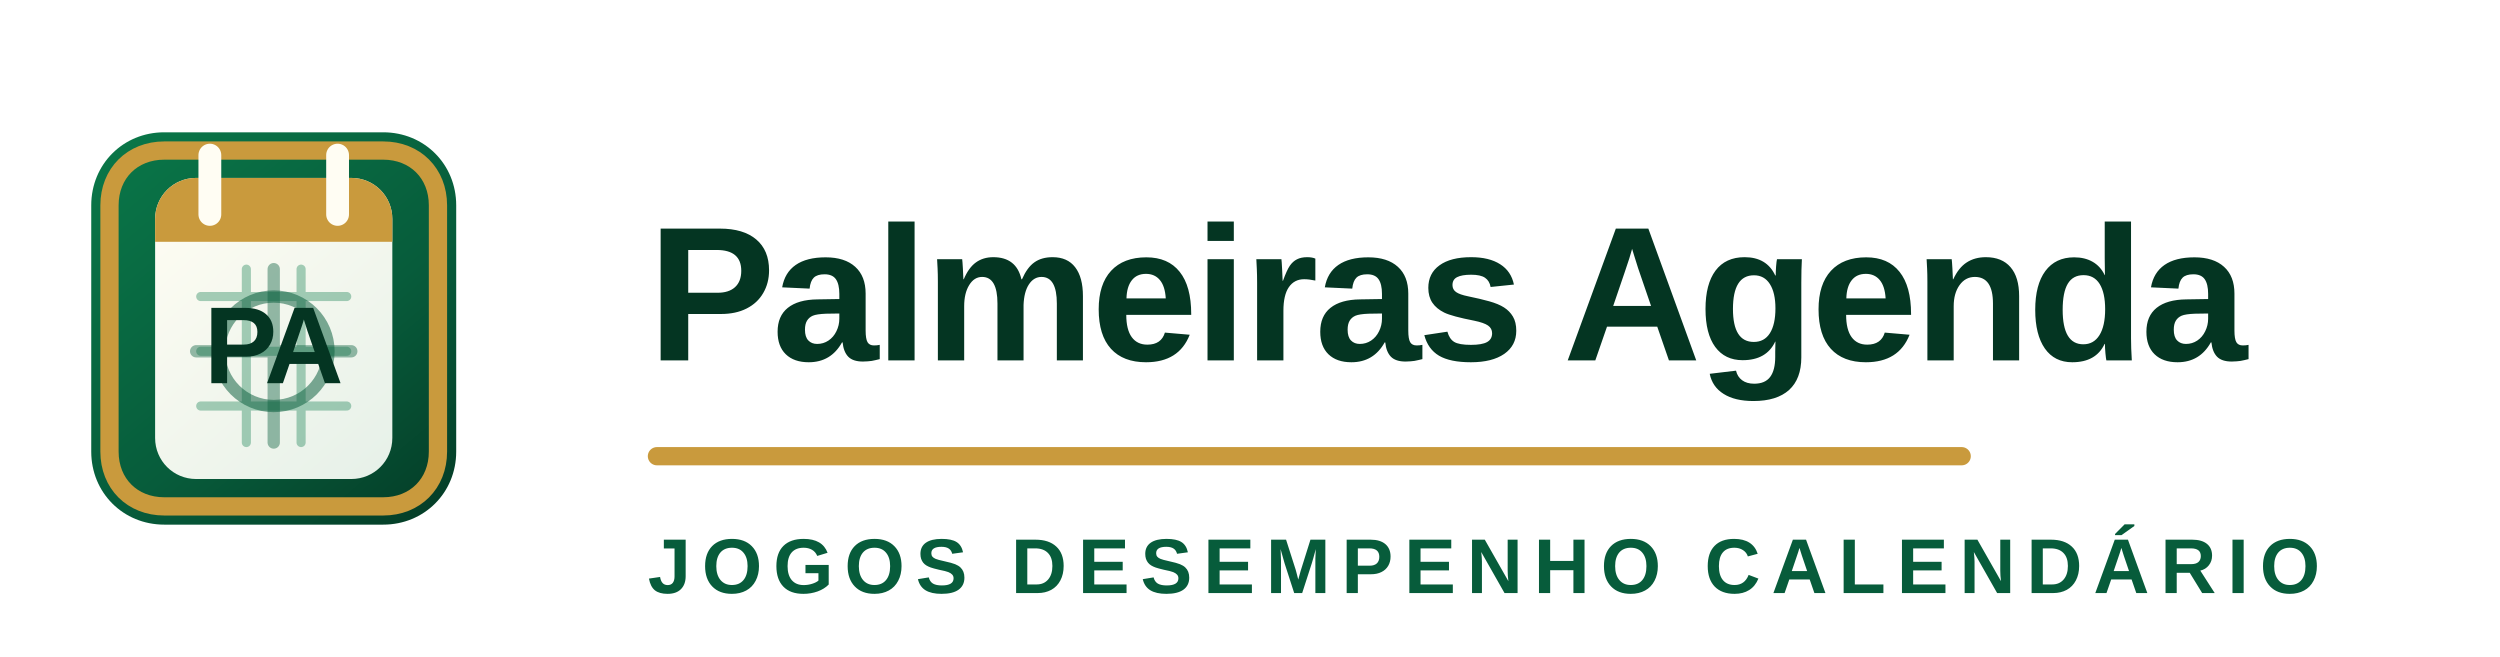
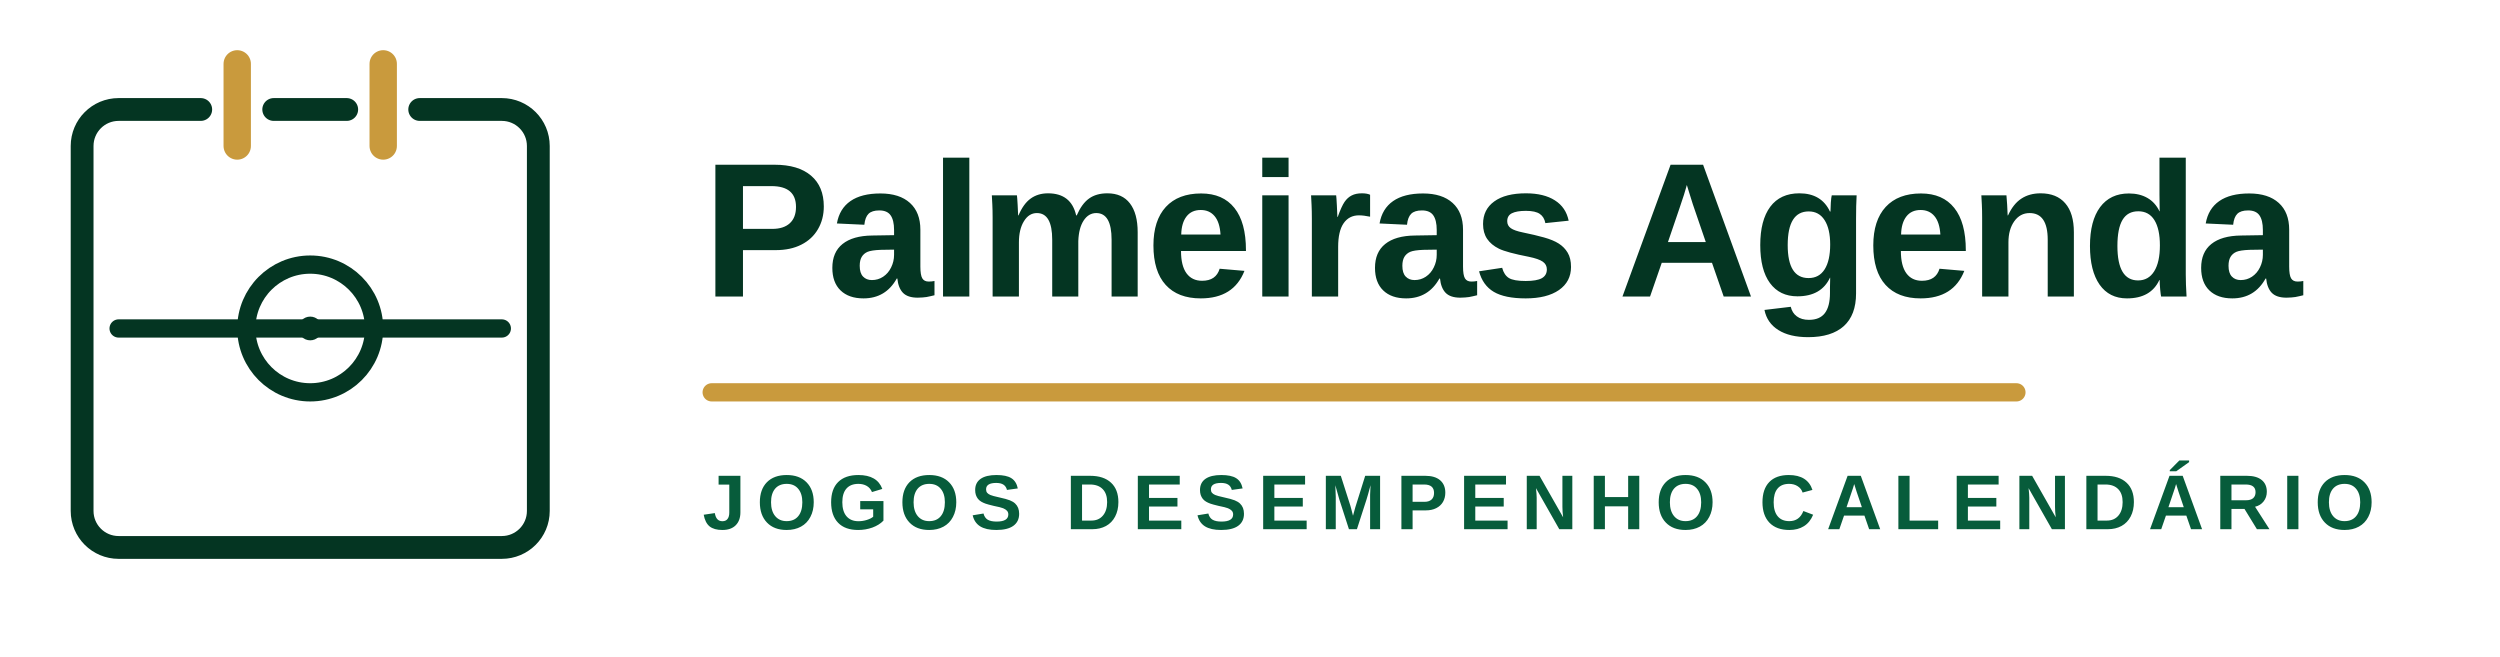
<svg xmlns="http://www.w3.org/2000/svg" viewBox="0 0 548 144" role="img" aria-labelledby="title desc">
-   <defs>
-     <linearGradient id="field" x1="18" y1="12" x2="102" y2="112" gradientUnits="userSpaceOnUse">
-       <stop offset="0" stop-color="#0a7a4a" />
-       <stop offset=".56" stop-color="#075c3b" />
-       <stop offset="1" stop-color="#043522" />
-     </linearGradient>
-     <linearGradient id="paper" x1="34" y1="30" x2="86" y2="88" gradientUnits="userSpaceOnUse">
-       <stop offset="0" stop-color="#fffdf3" />
-       <stop offset="1" stop-color="#e7f1e9" />
-     </linearGradient>
-   </defs>
-   <g transform="translate(0 12)">
-     <path d="M20 87V33c0-9 7-16 16-16h48c9 0 16 7 16 16v54c0 9-7 16-16 16H36c-9 0-16-7-16-16Z" fill="url(#field)" />
-     <path d="M24 87V33c0-7 5-12 12-12h48c7 0 12 5 12 12v54c0 7-5 12-12 12H36c-7 0-12-5-12-12Z" fill="none" stroke="#c99a3d" stroke-width="4" />
-     <path d="M34 36c0-5 4-9 9-9h34c5 0 9 4 9 9v48c0 5-4 9-9 9H43c-5 0-9-4-9-9V36Z" fill="url(#paper)" />
-     <path d="M34 41h52v-5c0-5-4-9-9-9H43c-5 0-9 4-9 9v5Z" fill="#c99a3d" />
-     <path d="M46 22v13M74 22v13" stroke="#fffdf3" stroke-width="5" stroke-linecap="round" />
-     <path d="M44 53h32M44 65h32M44 77h32M54 47v38M66 47v38" stroke="#0a7a4a" stroke-width="2" stroke-linecap="round" opacity=".36" />
-     <path d="M43 65h34M60 47v38" stroke="#075c3b" stroke-width="2.7" stroke-linecap="round" opacity=".42" />
-     <circle cx="60" cy="65" r="12" fill="none" stroke="#075c3b" stroke-width="2.7" opacity=".52" />
-     <text x="60" y="72" text-anchor="middle" font-family="DM Sans, Arial, sans-serif" font-size="24" font-weight="900" letter-spacing="-1" fill="#043522">PA</text>
+   <g transform="translate(4 4)">
+     <g fill="none" stroke="#043522" stroke-linecap="round" stroke-linejoin="round">
+       <path d="M40 20H22a8 8 0 0 0-8 8v80a8 8 0 0 0 8 8h84a8 8 0 0 0 8-8V28a8 8 0 0 0-8-8H88M56 20h16" stroke-width="5" />
+       <path d="M22 68h84" stroke-width="4" />
+       <circle cx="64" cy="68" r="14" stroke-width="4" />
+     </g>
+     <circle cx="64" cy="68" r="2.6" fill="#043522" />
+     <g stroke="#c99a3d" stroke-width="6" stroke-linecap="round">
+       <path d="M48 10v18M80 10v18" />
+     </g>
  </g>
-   <g transform="translate(142 42)">
+   <g transform="translate(154 28)">
    <text x="0" y="37" font-family="DM Sans, Arial, sans-serif" font-size="42" font-weight="900" letter-spacing="-.8" fill="#043522">Palmeiras Agenda</text>
    <path d="M2 58h286" stroke="#c99a3d" stroke-width="4" stroke-linecap="round" />
    <text x="0" y="88" font-family="DM Sans, Arial, sans-serif" font-size="17" font-weight="800" letter-spacing="2.4" fill="#075c3b">JOGOS  DESEMPENHO  CALENDÁRIO</text>
  </g>
</svg>
